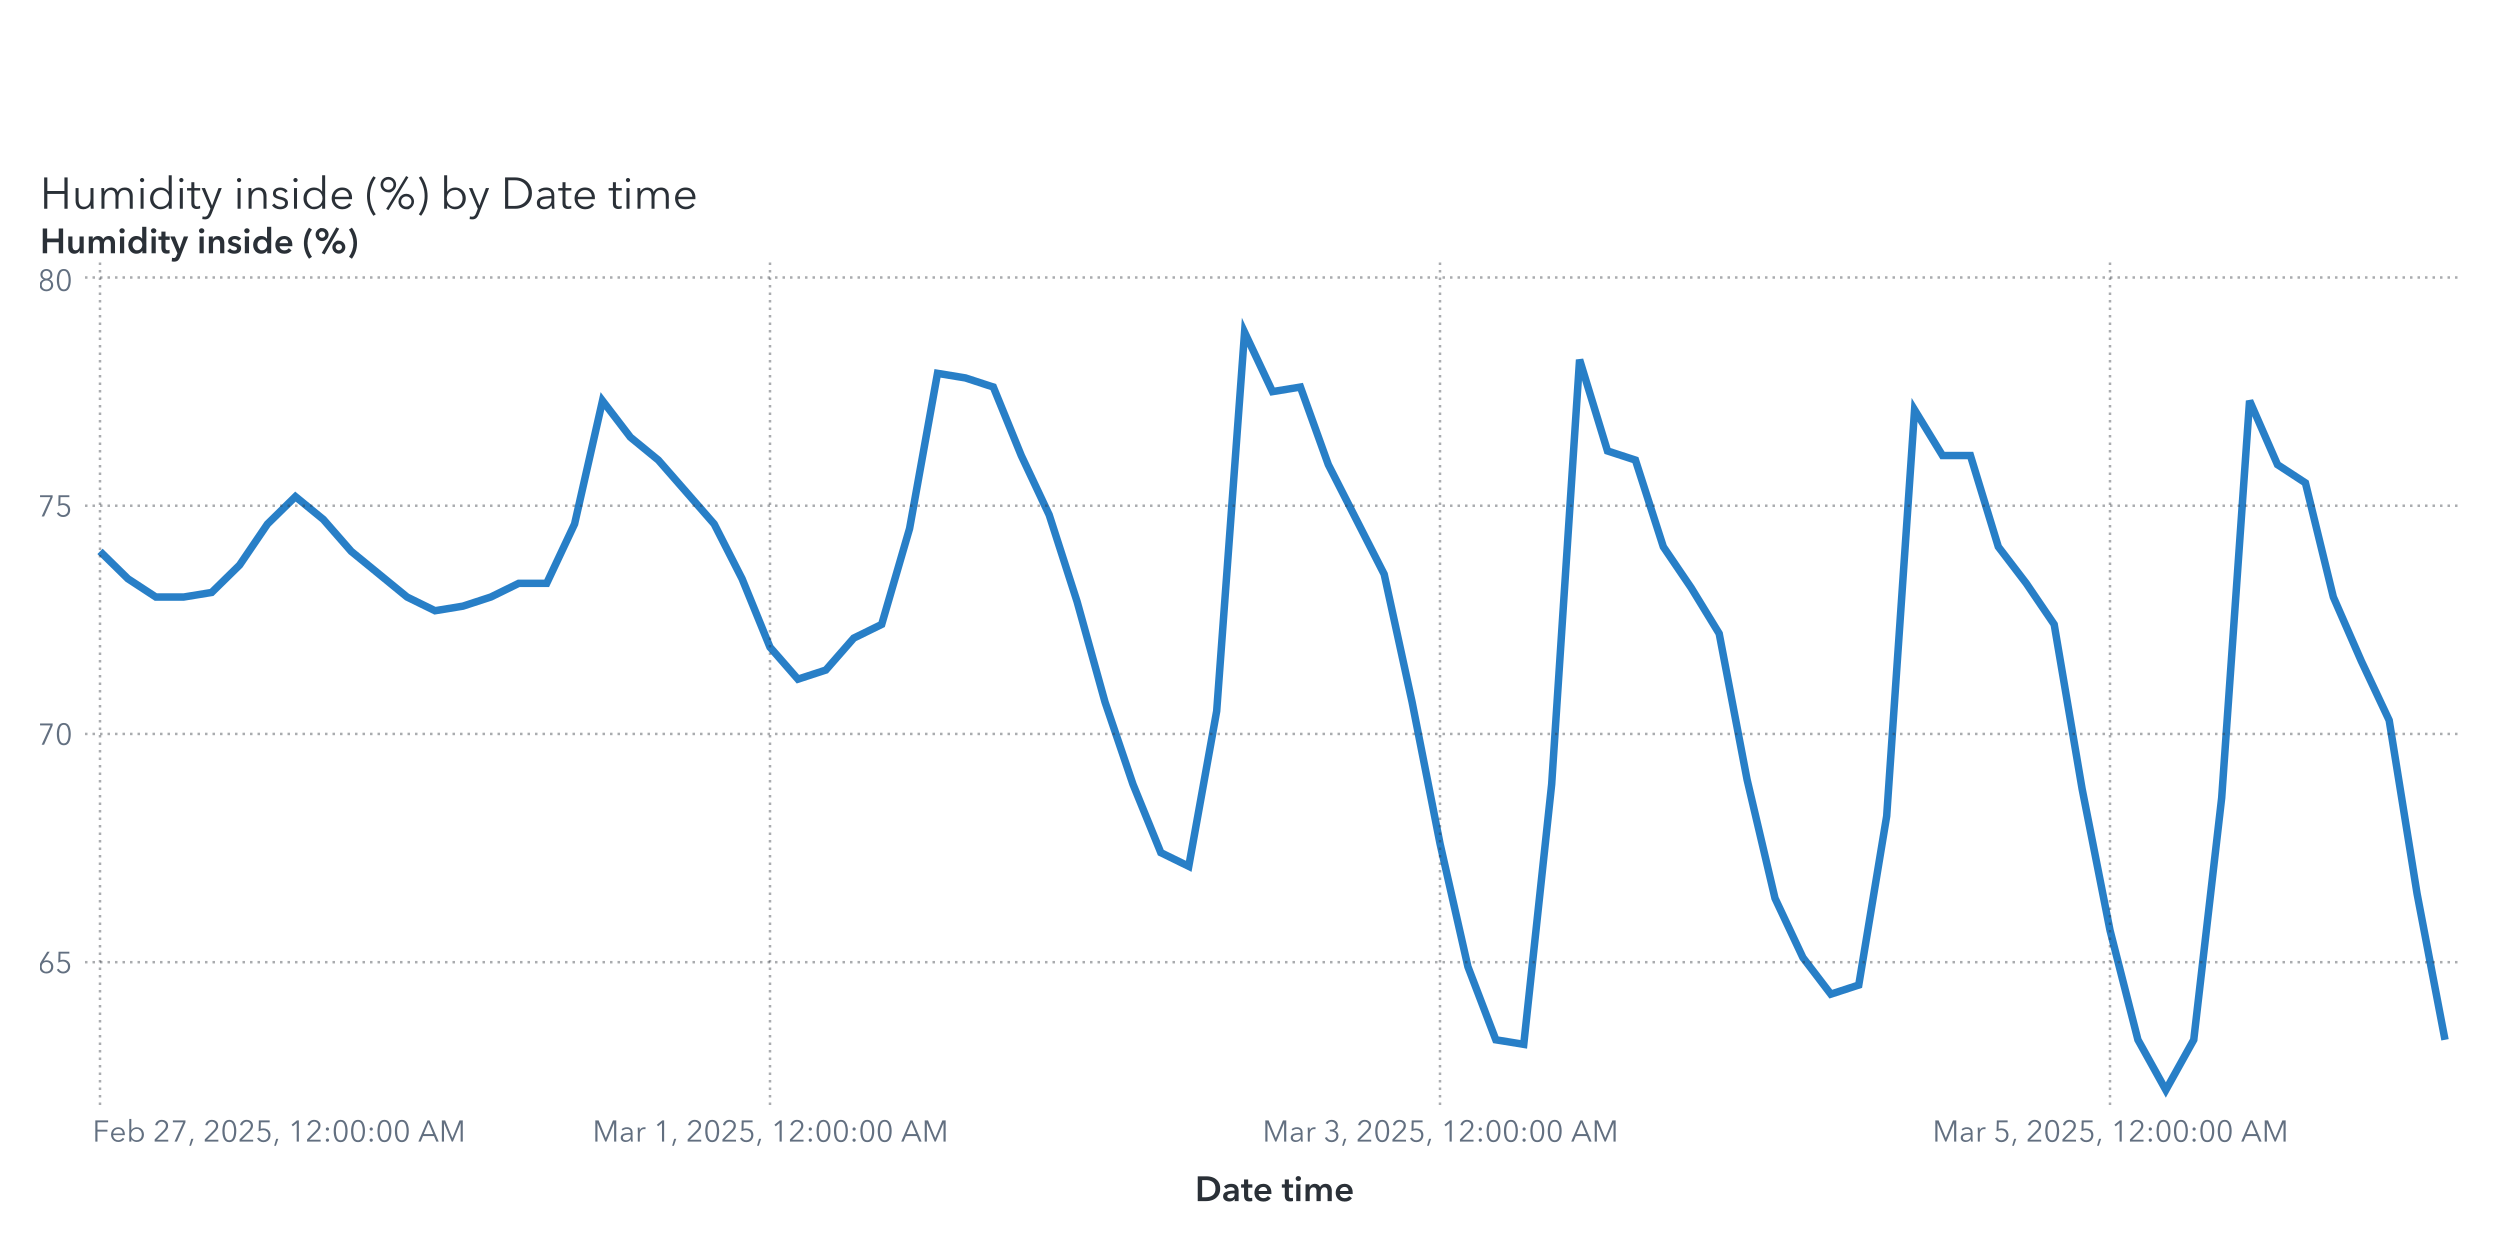
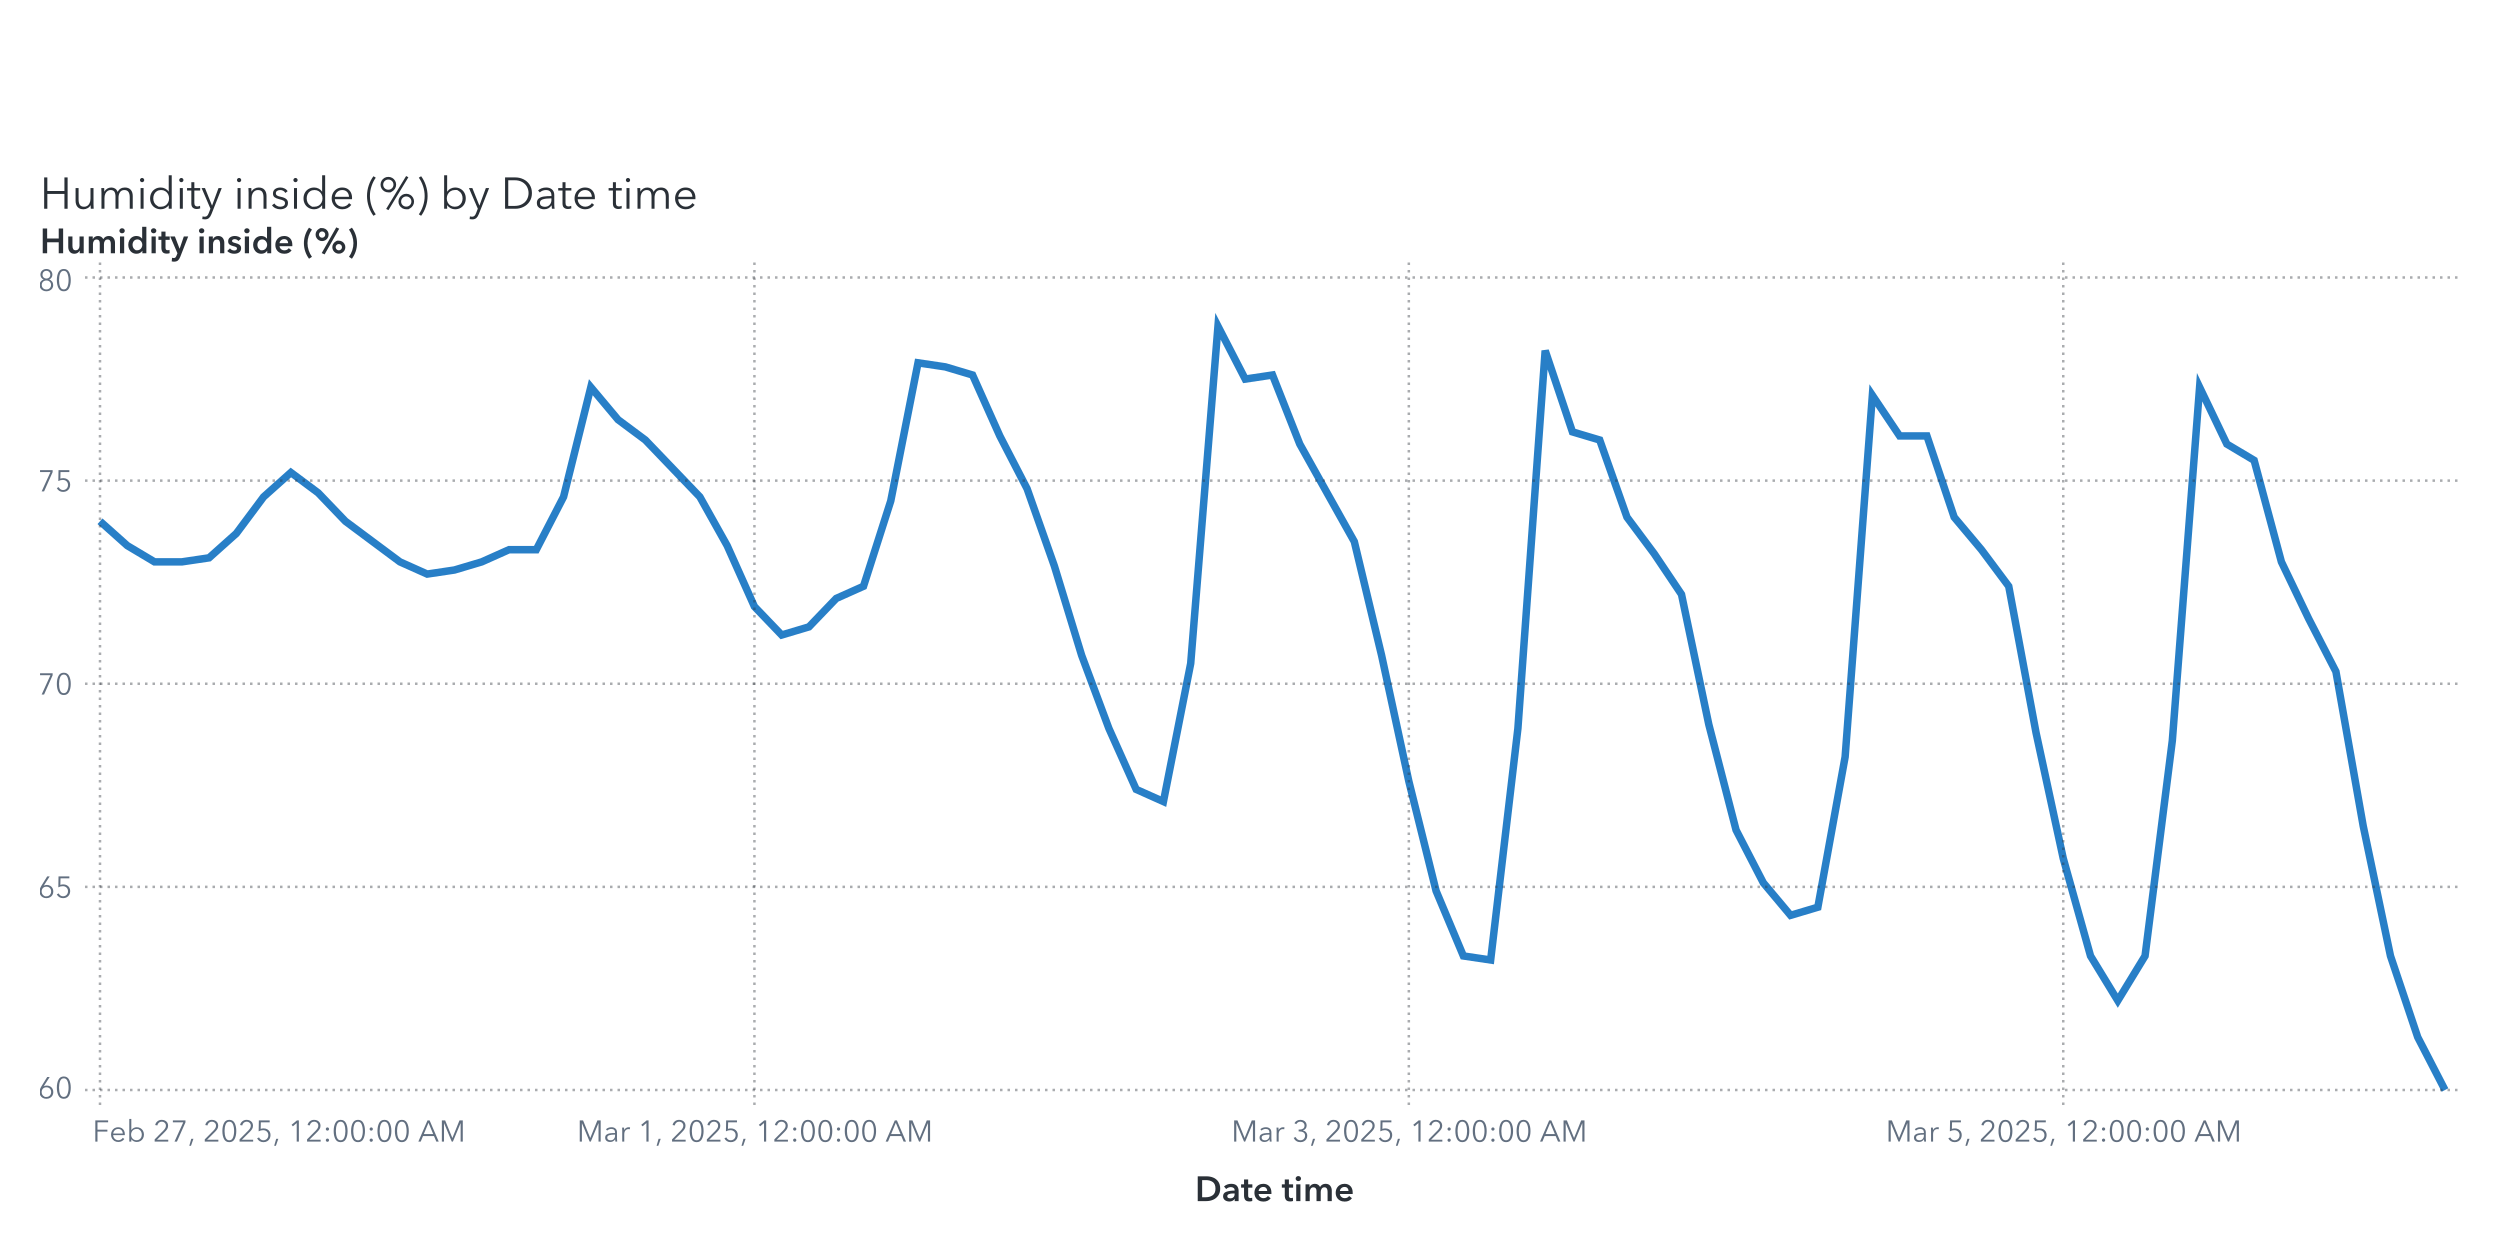
<svg xmlns="http://www.w3.org/2000/svg" xmlns:xlink="http://www.w3.org/1999/xlink" version="1.1" width="1000" height="500" viewBox="0 0 1000 500">
  <rect x="0" y="0" width="1000" height="500" fill="#ffffff">
</rect>
  <g>
    <rect x="0" y="0" rx="5" ry="5" width="1000.0" height="500.0" fill="#ffffff" opacity="0">
</rect>
    <rect x="0" y="0" rx="5" ry="5" width="1000.0" height="500.0" fill="#ffffff" opacity="0">
</rect>
    <rect x="0" y="0" rx="5" ry="5" width="1000.0" height="500.0" fill="#ffffff" opacity="0">
</rect>
    <rect x="0" y="50.0" rx="5" ry="5" width="1000.0" height="450.0" fill="#ffffff" opacity="0">
</rect>
    <g transform=" translate(16.0 -412.0)">
      <g transform="">
        <g fill="#2a3037" stroke="#2a3037" transform="translate(0 495.5) scale(0.0177 -0.0177)">
          <defs>
            <path id="g72/TT0" d="M94.0 708.0 L166.0 708.0 L166.0 401.0 L552.0 401.0 L552.0 708.0 L624.0 708.0 L624.0 0 L552.0 0 L552.0 335.0 L166.0 335.0 L166.0 0 L94.0 0 L94.0 708.0Z">
</path>
          </defs>
          <use x="0" y="0" xlink:href="#g72/TT0" />
          <defs>
            <path id="g117/TT0" d="M426.0 80.0 L424.0 80.0Q 405.0,40.0  359.5,14.0 T 264.0,-12.0 Q 177.0,-12.0  131.5,40.0 T 86.0,181.0  L86.0 468.0 L154.0 468.0 L154.0 209.0Q 154.0,130.0  182.5,87.5 T 281.0,45.0 Q 319.0,45.0  351.0,65.5 T 403.0,127.0 T 423.0,228.0  L423.0 468.0 L491.0 468.0 L491.0 103.0Q 491.0,43.0  495.0,0  L430.0 0Q 426.0,50.0  426.0,80.0 Z">
</path>
          </defs>
          <use x="718.0" y="0" xlink:href="#g117/TT0" />
          <defs>
            <path id="g109/TT0" d="M311.0 480.0Q 356.0,480.0  395.0,458.0 T 455.0,381.0 Q 479.0,429.0  521.0,454.5 T 619.0,480.0 Q 706.0,480.0  751.5,428.0 T 797.0,287.0  L797.0 0 L729.0 0 L729.0 259.0Q 729.0,423.0  608.0,423.0 Q 540.0,423.0  507.5,372.5 T 475.0,249.0  L475.0 0 L407.0 0 L407.0 273.0Q 407.0,347.0  382.5,385.0 T 294.0,423.0 Q 260.0,423.0  228.5,402.5 T 177.5,340.5 T 158.0,240.0  L158.0 0 L90.0 0 L90.0 365.0Q 90.0,425.0  86.0,468.0  L151.0 468.0Q 155.0,418.0  155.0,388.0  L157.0 388.0Q 178.0,429.0  219.5,454.5 T 311.0,480.0 Z">
</path>
          </defs>
          <use x="1299.0" y="0" xlink:href="#g109/TT0" />
          <defs>
            <path id="g105/TT0" d="M125.0 600.0Q 106.0,600.0  91.5,614.0 T 77.0,648.0 Q 77.0,668.0  91.5,682.0 T 125.0,696.0 Q 144.0,696.0  158.5,682.0 T 173.0,648.0 Q 173.0,628.0  158.5,614.0 T 125.0,600.0 Z M159.0 0 L91.0 0 L91.0 468.0 L159.0 468.0 L159.0 0Z">
</path>
          </defs>
          <use x="2182.0" y="0" xlink:href="#g105/TT0" />
          <defs>
            <path id="g100/TT0" d="M298.0 -12.0Q 227.0,-12.0  171.5,20.5 T 86.0,109.0 T 56.0,234.0 Q 56.0,303.0  86.0,359.0 T 171.5,447.5 T 298.0,480.0 Q 350.0,480.0  398.0,455.5 T 475.0,387.0  L477.0 387.0 L477.0 756.0 L545.0 756.0 L545.0 0 L477.0 0 L477.0 79.0 L475.0 79.0Q 446.0,36.0  398.0,12.0 T 298.0,-12.0 Z M305.0 46.0Q 357.0,46.0  398.0,70.5 T 462.0,138.0 T 485.0,234.0 Q 485.0,287.0  462.0,330.0 T 398.0,398.0 T 305.0,423.0 Q 250.0,423.0  210.0,398.0 T 149.0,330.0 T 128.0,234.0 Q 128.0,181.0  149.0,138.5 T 210.0,71.0 T 250.0,46.0 Z">
</path>
          </defs>
          <use x="2432.0" y="0" xlink:href="#g100/TT0" />
          <use x="3069.0" y="0" xlink:href="#g105/TT0" />
          <defs>
            <path id="g116/TT0" d="M169.0 411.0 L169.0 138.0Q 169.0,89.0  187.0,70.5 T 239.0,52.0 Q 268.0,52.0  298.0,67.0  L301.0 8.0Q 264.0,-6.0  221.0,-6.0 Q 173.0,-6.0  137.0,22.0 T 101.0,119.0  L101.0 411.0 L4.0 411.0 L4.0 468.0 L101.0 468.0 L101.0 600.0 L169.0 600.0 L169.0 468.0 L301.0 468.0 L301.0 411.0 L169.0 411.0Z">
</path>
          </defs>
          <use x="3319.0" y="0" xlink:href="#g116/TT0" />
          <defs>
            <path id="g121/TT0" d="M253.0 73.0 L398.0 468.0 L472.0 468.0 L239.0 -121.0Q 216.0,-180.0  182.5,-210.0 T 92.0,-240.0 Q 61.0,-240.0  31.0,-234.0  L38.0 -172.0Q 62.0,-180.0  88.0,-180.0 Q 121.0,-180.0  141.5,-159.5 T 178.0,-97.0  L216.0 1.0 L16.0 468.0 L92.0 468.0 L251.0 73.0 L253.0 73.0Z">
</path>
          </defs>
          <use x="3636.0" y="0" xlink:href="#g121/TT0" />
          <use x="4374.0" y="0" xlink:href="#g105/TT0" />
          <defs>
            <path id="g110/TT0" d="M155.0 388.0 L157.0 388.0Q 176.0,428.0  221.5,454.0 T 317.0,480.0 Q 404.0,480.0  449.5,428.0 T 495.0,287.0  L495.0 0 L427.0 0 L427.0 259.0Q 427.0,338.0  398.5,380.5 T 300.0,423.0 Q 262.0,423.0  230.0,402.5 T 178.0,341.0 T 158.0,240.0  L158.0 0 L90.0 0 L90.0 365.0Q 90.0,425.0  86.0,468.0  L151.0 468.0Q 155.0,418.0  155.0,388.0 Z">
</path>
          </defs>
          <use x="4624.0" y="0" xlink:href="#g110/TT0" />
          <defs>
            <path id="g115/TT0" d="M224.0 423.0Q 183.0,423.0  154.0,404.5 T 125.0,350.0 Q 125.0,318.0  151.0,300.0 T 237.0,270.0 Q 320.0,253.0  359.5,220.0 T 399.0,133.0 Q 399.0,59.0  347.5,23.5 T 223.0,-12.0 Q 167.0,-12.0  118.0,11.0 T 38.0,79.0  L92.0 119.0Q 111.0,87.0  146.5,66.5 T 222.0,46.0 Q 270.0,46.0  301.0,65.5 T 332.0,128.0 Q 332.0,163.0  299.5,182.0 T 194.0,218.0 Q 136.0,232.0  98.0,258.5 T 60.0,344.0 Q 60.0,411.0  108.5,445.5 T 227.0,480.0 Q 277.0,480.0  323.0,457.5 T 391.0,396.0  L339.0 357.0Q 324.0,387.0  293.0,405.0 T 224.0,423.0 Z">
</path>
          </defs>
          <use x="5205.0" y="0" xlink:href="#g115/TT0" />
          <use x="5649.0" y="0" xlink:href="#g105/TT0" />
          <use x="5899.0" y="0" xlink:href="#g100/TT0" />
          <defs>
            <path id="g101/TT0" d="M515.0 216.0 L127.0 216.0Q 128.0,169.0  150.5,130.5 T 212.0,69.0 T 298.0,46.0 Q 347.0,46.0  387.0,69.5 T 448.0,127.0  L499.0 87.0Q 421.0,-12.0  298.0,-12.0 Q 229.0,-12.0  174.0,20.0 T 87.5,108.0 T 56.0,234.0 Q 56.0,303.0  87.0,359.5 T 172.0,448.0 T 292.0,480.0 Q 363.0,480.0  413.5,449.5 T 490.0,366.0 T 516.0,248.0 Q 516.0,228.0  515.0,216.0 Z M292.0 423.0Q 248.0,423.0  211.5,402.0 T 153.0,345.5 T 128.0,270.0  L447.0 270.0Q 444.0,338.0  403.5,380.5 T 292.0,423.0 Z">
</path>
          </defs>
          <use x="6536.0" y="0" xlink:href="#g101/TT0" />
          <defs>
            <path id="g40/TT0" d="M230.0 -126.0 L178.0 -159.0Q 112.0,-72.0  72.0,46.0 T 32.0,288.0 Q 32.0,412.0  72.0,530.0 T 178.0,735.0  L230.0 702.0Q 170.0,618.0  134.0,509.0 T 98.0,288.0 Q 98.0,176.0  134.0,67.0 T 230.0,-126.0 Z">
</path>
          </defs>
          <use x="7358.0" y="0" xlink:href="#g40/TT0" />
          <defs>
            <path id="g37/TT0" d="M217.0 -31.0 L165.0 -4.0 L616.0 739.0 L667.0 712.0 L217.0 -31.0Z M214.0 370.0Q 165.0,370.0  125.0,393.5 T 61.5,457.0 T 38.0,545.0 Q 38.0,593.0  61.5,633.0 T 125.0,696.5 T 214.0,720.0 Q 263.0,720.0  303.0,696.5 T 366.5,633.0 T 390.0,545.0 Q 390.0,497.0  366.5,457.0 T 303.0,393.5 T 263.0,370.0 Z M214.0 660.0Q 166.0,660.0  132.0,627.0 T 98.0,545.0 Q 98.0,496.0  132.0,463.0 T 214.0,430.0 Q 262.0,430.0  296.0,463.0 T 330.0,545.0 Q 330.0,594.0  296.0,627.0 T 214.0,660.0 Z M619.0 -12.0Q 570.0,-12.0  530.0,11.5 T 466.5,75.0 T 443.0,163.0 Q 443.0,211.0  466.5,251.0 T 530.0,314.5 T 619.0,338.0 Q 668.0,338.0  708.0,314.5 T 771.5,251.0 T 795.0,163.0 Q 795.0,115.0  771.5,75.0 T 708.0,11.5 T 668.0,-12.0 Z M619.0 278.0Q 571.0,278.0  537.0,245.0 T 503.0,163.0 Q 503.0,114.0  537.0,81.0 T 619.0,48.0 Q 667.0,48.0  701.0,81.0 T 735.0,163.0 Q 735.0,212.0  701.0,245.0 T 619.0,278.0 Z">
</path>
          </defs>
          <use x="7658.0" y="0" xlink:href="#g37/TT0" />
          <defs>
            <path id="g41/TT0" d="M70.0 702.0 L122.0 735.0Q 188.0,648.0  228.0,530.0 T 268.0,288.0 Q 268.0,164.0  228.0,46.0 T 122.0,-159.0  L70.0 -126.0Q 130.0,-42.0  166.0,67.0 T 202.0,288.0 Q 202.0,400.0  166.0,509.0 T 70.0,702.0 Z">
</path>
          </defs>
          <use x="8491.0" y="0" xlink:href="#g41/TT0" />
          <defs>
            <path id="g98/TT0" d="M160.0 0 L92.0 0 L92.0 756.0 L160.0 756.0 L160.0 387.0 L162.0 387.0Q 191.0,431.0  239.0,455.5 T 339.0,480.0 Q 410.0,480.0  465.5,447.5 T 551.0,359.0 T 581.0,234.0 Q 581.0,165.0  551.0,109.0 T 465.5,20.5 T 339.0,-12.0 Q 287.0,-12.0  239.0,12.0 T 162.0,79.0  L160.0 79.0 L160.0 0Z M332.0 423.0Q 280.0,423.0  239.0,398.0 T 175.0,330.0 T 152.0,234.0 Q 152.0,181.0  175.0,138.0 T 239.0,70.5 T 332.0,46.0 Q 387.0,46.0  427.0,71.0 T 488.0,138.5 T 509.0,234.0 Q 509.0,287.0  488.0,330.0 T 427.0,398.0 T 387.0,423.0 Z">
</path>
          </defs>
          <use x="9041.0" y="0" xlink:href="#g98/TT0" />
          <use x="9678.0" y="0" xlink:href="#g121/TT0" />
          <defs>
            <path id="g68/TT0" d="M329.0 708.0Q 421.0,708.0  507.0,667.5 T 647.0,546.5 T 701.0,354.0 Q 701.0,242.0  647.0,161.5 T 507.0,40.5 T 329.0,0  L94.0 0 L94.0 708.0 L329.0 708.0Z M309.0 64.0Q 411.0,64.0  482.5,105.0 T 589.5,212.0 T 625.0,354.0 Q 625.0,430.0  589.5,496.0 T 482.5,603.0 T 309.0,644.0  L166.0 644.0 L166.0 64.0 L309.0 64.0Z">
</path>
          </defs>
          <use x="10416.0" y="0" xlink:href="#g68/TT0" />
          <defs>
            <path id="g97/TT0" d="M260.0 423.0Q 220.0,423.0  183.0,408.0 T 121.0,368.0  L83.0 413.0Q 113.0,443.0  161.0,461.5 T 267.0,480.0 Q 347.0,480.0  398.0,436.0 T 449.0,310.0  L449.0 105.0Q 449.0,42.0  457.0,0  L396.0 0Q 389.0,40.0  389.0,76.0  L387.0 76.0Q 355.0,30.0  314.5,9.0 T 217.0,-12.0 Q 178.0,-12.0  141.0,2.5 T 79.5,49.0 T 55.0,130.0 Q 55.0,198.0  99.0,232.0 T 212.5,276.5 T 385.0,287.0  L385.0 302.0Q 385.0,362.0  353.0,392.5 T 260.0,423.0 Z M125.0 133.0Q 125.0,87.0  157.0,65.5 T 235.0,44.0 Q 304.0,44.0  344.5,89.0 T 385.0,199.0  L385.0 234.0 L365.0 234.0Q 259.0,234.0  192.0,213.5 T 125.0,133.0 Z">
</path>
          </defs>
          <use x="11173.0" y="0" xlink:href="#g97/TT0" />
          <use x="11707.0" y="0" xlink:href="#g116/TT0" />
          <use x="12024.0" y="0" xlink:href="#g101/TT0" />
          <use x="12846.0" y="0" xlink:href="#g116/TT0" />
          <use x="13163.0" y="0" xlink:href="#g105/TT0" />
          <use x="13413.0" y="0" xlink:href="#g109/TT0" />
          <use x="14296.0" y="0" xlink:href="#g101/TT0" />
        </g>
        <text x="0" y="495.5" font-size="13.3pt" font-family="Avenir Next for SAS" fill="#2a3037" opacity="0">
Humidity inside (%) by Date time</text>
      </g>
    </g>
    <g transform=" translate(16.0 -16.0)">
      <defs>
        <clipPath id="ClipPath0">
          <rect x="18" y="118" width="953" height="340">
</rect>
        </clipPath>
      </defs>
      <g clip-path="url(#ClipPath0)">
        <defs>
          <clipPath id="ClipPath1">
            <rect x="18" y="120" width="951" height="338">
</rect>
          </clipPath>
        </defs>
        <g clip-path="url(#ClipPath1)">
-           <polyline id="Polyline_6" points="24.0,236.55  35.17,247.51  46.33,254.81  57.5,254.81  68.67,252.98  79.83,242.03  91.0,225.6  102.17,214.64  113.33,223.77  124.5,236.55  135.67,245.68  146.83,254.81  158.0,260.29  169.17,258.46  180.33,254.81  191.5,249.33  202.67,249.33  213.83,225.6  225.0,176.3  236.17,190.9  247.33,200.03  258.5,212.81  269.67,225.6  280.83,247.51  292.0,274.89  303.17,287.67  314.33,284.02  325.5,271.24  336.67,265.76  347.83,227.42  359.0,165.34  370.17,167.17  381.33,170.82  392.5,198.21  403.67,221.94  414.83,256.63  426.0,296.8  437.17,329.67  448.33,357.06  459.5,362.53  470.67,300.46  481.83,148.91  493.0,172.65  504.17,170.82  515.33,201.86  526.5,223.77  537.67,245.68  548.83,296.8  560.0,353.4  571.17,402.7  582.33,431.92  593.5,433.74  604.67,329.67  615.83,159.87  627.0,196.38  638.17,200.03  649.33,234.72  660.5,251.16  671.67,269.42  682.83,327.84  694.0,375.31  705.17,399.05  716.33,413.66  727.5,410.01  738.67,342.45  749.83,179.95  761.0,198.21  772.17,198.21  783.33,234.72  794.5,249.33  805.67,265.76  816.83,331.49  828.0,388.1  839.17,431.92  850.33,452.0  861.5,431.92  872.67,335.15  883.83,176.3  895.0,201.86  906.17,209.16  917.33,254.81  928.5,280.37  939.67,304.11  950.83,373.49  962.0,431.92 " fill="none" stroke="#287fc7" stroke-width="3.0">
+           <polyline id="Polyline_6" points="24.0,224.5  34.91,234.25  45.81,240.75  56.72,240.75  67.63,239.13  78.53,229.38  89.44,214.75  100.35,205.0  111.26,213.13  122.16,224.5  133.07,232.63  143.98,240.75  154.88,245.63  165.79,244.0  176.7,240.75  187.6,235.88  198.51,235.88  209.42,214.75  220.33,170.88  231.23,183.88  242.14,192.0  253.05,203.38  263.95,214.75  274.86,234.25  285.77,258.63  296.67,270.0  307.58,266.75  318.49,255.38  329.4,250.5  340.3,216.38  351.21,161.13  362.12,162.75  373.02,166.0  383.93,190.38  394.84,211.5  405.74,242.38  416.65,278.13  427.56,307.38  438.47,331.75  449.37,336.63  460.28,281.38  471.19,146.5  482.09,167.63  493.0,166.0  503.91,193.63  514.81,213.13  525.72,232.63  536.63,278.13  547.53,328.5  558.44,372.38  569.35,398.38  580.26,400.0  591.16,307.38  602.07,156.25  612.98,188.75  623.88,192.0  634.79,222.88  645.7,237.5  656.6,253.75  667.51,305.75  678.42,348.0  689.33,369.13  700.23,382.13  711.14,378.88  722.05,318.75  732.95,174.13  743.86,190.38  754.77,190.38  765.67,222.88  776.58,235.88  787.49,250.5  798.4,309.0  809.3,359.38  820.21,398.38  831.12,416.25  842.02,398.38  852.93,312.25  863.84,170.88  874.74,193.63  885.65,200.13  896.56,240.75  907.47,263.5  918.37,284.63  929.28,346.38  940.19,398.38  951.09,430.88  962.0,452.0 " fill="none" stroke="#287fc7" stroke-width="3.0">
</polyline>
        </g>
-         <path d="M18.0 400.88L969.0 400.88" stroke="#2a3037" stroke-dasharray="1,2" fill="none" opacity="0.4">
- </path>
-         <path d="M18.0 309.58L969.0 309.58" stroke="#2a3037" stroke-dasharray="1,2" fill="none" opacity="0.4">
- </path>
-         <path d="M18.0 218.29L969.0 218.29" stroke="#2a3037" stroke-dasharray="1,2" fill="none" opacity="0.4">
+         <path d="M18.0 452.0L969.0 452.0" stroke="#2a3037" stroke-dasharray="1,2" fill="none" opacity="0.4">
+ </path>
+         <path d="M18.0 370.75L969.0 370.75" stroke="#2a3037" stroke-dasharray="1,2" fill="none" opacity="0.4">
+ </path>
+         <path d="M18.0 289.5L969.0 289.5" stroke="#2a3037" stroke-dasharray="1,2" fill="none" opacity="0.4">
+ </path>
+         <path d="M18.0 208.25L969.0 208.25" stroke="#2a3037" stroke-dasharray="1,2" fill="none" opacity="0.4">
</path>
        <path d="M18.0 127.0L969.0 127.0" stroke="#2a3037" stroke-dasharray="1,2" fill="none" opacity="0.4">
</path>
        <path d="M24.0 458.0L24.0 120.0" stroke="#2a3037" stroke-dasharray="1,2" fill="none" opacity="0.4">
</path>
-         <path d="M292.0 458.0L292.0 120.0" stroke="#2a3037" stroke-dasharray="1,2" fill="none" opacity="0.4">
- </path>
-         <path d="M560.0 458.0L560.0 120.0" stroke="#2a3037" stroke-dasharray="1,2" fill="none" opacity="0.4">
- </path>
-         <path d="M828.0 458.0L828.0 120.0" stroke="#2a3037" stroke-dasharray="1,2" fill="none" opacity="0.4">
+         <path d="M285.77 458.0L285.77 120.0" stroke="#2a3037" stroke-dasharray="1,2" fill="none" opacity="0.4">
+ </path>
+         <path d="M547.53 458.0L547.53 120.0" stroke="#2a3037" stroke-dasharray="1,2" fill="none" opacity="0.4">
+ </path>
+         <path d="M809.3 458.0L809.3 120.0" stroke="#2a3037" stroke-dasharray="1,2" fill="none" opacity="0.4">
</path>
      </g>
      <defs>
        <clipPath id="ClipPath2">
          <rect x="0" y="121" width="18" height="337">
</rect>
        </clipPath>
      </defs>
      <g clip-path="url(#ClipPath2)">
-         <g fill="#626f80" stroke="#626f80" transform="translate(-0.92 405.18) scale(0.012 -0.012)">
+         <g fill="#626f80" stroke="#626f80" transform="translate(-0.92 455.3) scale(0.012 -0.012)">
          <defs>
            <path id="g54/TT0" d="M203.0 397.0Q 218.0,409.0  247.0,416.0 T 304.0,423.0 Q 365.0,423.0  414.5,395.5 T 492.0,318.0 T 520.0,205.0 Q 520.0,140.0  490.5,89.5 T 408.5,10.5 T 290.0,-18.0 Q 224.0,-18.0  171.5,10.5 T 89.5,89.5 T 60.0,205.0 Q 60.0,255.0  77.0,301.5 T 124.0,397.0  L317.0 708.0 L400.0 708.0 L201.0 399.0 L203.0 397.0Z M290.0 43.0Q 336.0,43.0  372.0,64.0 T 428.0,122.0 T 448.0,205.0 Q 448.0,275.0  405.0,320.0 T 290.0,365.0 Q 218.0,365.0  175.0,320.0 T 132.0,205.0 Q 132.0,159.0  152.0,122.0 T 208.0,64.0 T 244.0,43.0 Z">
</path>
          </defs>
          <use x="0" y="0" xlink:href="#g54/TT0" />
          <defs>
+             <path id="g48/TT0" d="M522.0 353.0Q 522.0,195.0  467.0,88.5 T 290.0,-18.0 Q 167.0,-18.0  112.5,88.5 T 58.0,353.0 Q 58.0,512.0  112.5,619.0 T 290.0,726.0 Q 412.0,726.0  467.0,618.5 T 522.0,353.0 Z M131.0 353.0Q 131.0,226.0  167.5,135.0 T 290.0,44.0 Q 375.0,44.0  412.0,135.5 T 449.0,353.0 Q 449.0,480.0  412.0,572.5 T 290.0,665.0 Q 204.0,665.0  167.5,573.0 T 131.0,353.0 Z">
+ </path>
+           </defs>
+           <use x="580.0" y="0" xlink:href="#g48/TT0" />
+         </g>
+         <text id="Text_95" x="13.0" y="455.3" font-size="9.0pt" font-family="Avenir Next for SAS" fill="#626f80" text-anchor="end" opacity="0">
+ 60</text>
+         <g fill="#626f80" stroke="#626f80" transform="translate(-0.92 375.05) scale(0.012 -0.012)">
+           <use x="0" y="0" xlink:href="#g54/TT0" />
+           <defs>
            <path id="g53/TT0" d="M180.0 644.0 L175.0 425.0Q 219.0,441.0  273.0,441.0 Q 339.0,441.0  391.5,413.0 T 473.5,334.5 T 503.0,219.0 Q 503.0,151.0  473.5,97.0 T 390.5,12.5 T 268.0,-18.0 Q 194.0,-18.0  140.0,16.0 T 56.0,111.0  L121.0 140.0Q 140.0,96.0  179.0,70.0 T 264.0,44.0 Q 311.0,44.0  349.0,66.0 T 408.5,126.5 T 430.0,212.0 Q 430.0,289.0  380.5,335.5 T 254.0,382.0 Q 180.0,382.0  107.0,343.0  L114.0 708.0 L475.0 708.0 L475.0 644.0 L180.0 644.0Z">
</path>
          </defs>
          <use x="580.0" y="0" xlink:href="#g53/TT0" />
        </g>
-         <text id="Text_93" x="13.0" y="405.18" font-size="9.0pt" font-family="Avenir Next for SAS" fill="#626f80" text-anchor="end" opacity="0">
+         <text id="Text_96" x="13.0" y="375.05" font-size="9.0pt" font-family="Avenir Next for SAS" fill="#626f80" text-anchor="end" opacity="0">
65</text>
-         <g fill="#626f80" stroke="#626f80" transform="translate(-0.92 313.89) scale(0.012 -0.012)">
+         <g fill="#626f80" stroke="#626f80" transform="translate(-0.92 293.8) scale(0.012 -0.012)">
          <defs>
            <path id="g55/TT0" d="M498.0 642.0 L213.0 0 L132.0 0 L425.0 644.0 L78.0 644.0 L78.0 708.0 L498.0 708.0 L498.0 642.0Z">
</path>
          </defs>
          <use x="0" y="0" xlink:href="#g55/TT0" />
-           <defs>
-             <path id="g48/TT0" d="M522.0 353.0Q 522.0,195.0  467.0,88.5 T 290.0,-18.0 Q 167.0,-18.0  112.5,88.5 T 58.0,353.0 Q 58.0,512.0  112.5,619.0 T 290.0,726.0 Q 412.0,726.0  467.0,618.5 T 522.0,353.0 Z M131.0 353.0Q 131.0,226.0  167.5,135.0 T 290.0,44.0 Q 375.0,44.0  412.0,135.5 T 449.0,353.0 Q 449.0,480.0  412.0,572.5 T 290.0,665.0 Q 204.0,665.0  167.5,573.0 T 131.0,353.0 Z">
- </path>
-           </defs>
          <use x="580.0" y="0" xlink:href="#g48/TT0" />
        </g>
-         <text id="Text_94" x="13.0" y="313.89" font-size="9.0pt" font-family="Avenir Next for SAS" fill="#626f80" text-anchor="end" opacity="0">
+         <text id="Text_97" x="13.0" y="293.8" font-size="9.0pt" font-family="Avenir Next for SAS" fill="#626f80" text-anchor="end" opacity="0">
70</text>
-         <g fill="#626f80" stroke="#626f80" transform="translate(-0.92 222.59) scale(0.012 -0.012)">
+         <g fill="#626f80" stroke="#626f80" transform="translate(-0.92 212.55) scale(0.012 -0.012)">
          <use x="0" y="0" xlink:href="#g55/TT0" />
          <use x="580.0" y="0" xlink:href="#g53/TT0" />
        </g>
-         <text id="Text_95" x="13.0" y="222.59" font-size="9.0pt" font-family="Avenir Next for SAS" fill="#626f80" text-anchor="end" opacity="0">
+         <text id="Text_98" x="13.0" y="212.55" font-size="9.0pt" font-family="Avenir Next for SAS" fill="#626f80" text-anchor="end" opacity="0">
75</text>
        <g fill="#626f80" stroke="#626f80" transform="translate(-0.92 132.3) scale(0.012 -0.012)">
          <defs>
            <path id="g56/TT0" d="M517.0 186.0Q 517.0,126.0  486.0,79.5 T 403.0,7.5 T 290.0,-18.0 Q 229.0,-18.0  177.0,7.5 T 94.0,79.5 T 63.0,186.0 Q 63.0,256.0  100.5,306.5 T 197.0,375.0  L197.0 377.0Q 150.0,393.0  120.0,437.5 T 90.0,537.0 Q 90.0,593.0  117.0,636.0 T 190.0,702.5 T 290.0,726.0 Q 344.0,726.0  390.0,702.5 T 463.0,636.0 T 490.0,537.0 Q 490.0,482.0  460.0,437.5 T 383.0,377.0  L383.0 375.0Q 442.0,358.0  479.5,307.0 T 517.0,186.0 Z M290.0 406.0Q 345.0,406.0  382.5,442.0 T 420.0,533.0 Q 420.0,590.0  383.0,627.5 T 290.0,665.0 Q 234.0,665.0  197.0,627.5 T 160.0,533.0 Q 160.0,478.0  197.5,442.0 T 290.0,406.0 Z M290.0 43.0Q 359.0,43.0  402.0,86.0 T 445.0,194.0 Q 445.0,258.0  402.0,300.0 T 290.0,342.0 Q 221.0,342.0  178.0,300.0 T 135.0,194.0 Q 135.0,129.0  178.0,86.0 T 290.0,43.0 Z">
</path>
          </defs>
          <use x="0" y="0" xlink:href="#g56/TT0" />
          <use x="580.0" y="0" xlink:href="#g48/TT0" />
        </g>
-         <text id="Text_96" x="13.0" y="132.3" font-size="9.0pt" font-family="Avenir Next for SAS" fill="#626f80" text-anchor="end" opacity="0">
+         <text id="Text_99" x="13.0" y="132.3" font-size="9.0pt" font-family="Avenir Next for SAS" fill="#626f80" text-anchor="end" opacity="0">
80</text>
      </g>
      <g fill="#2a3037" stroke="#2a3037" transform="translate(0 117.31) scale(0.014 -0.014)">
        <defs>
          <path id="g72/TT1" d="M78.0 708.0 L204.0 708.0 L204.0 422.0 L535.0 422.0 L535.0 708.0 L661.0 708.0 L661.0 0 L535.0 0 L535.0 314.0 L204.0 314.0 L204.0 0 L78.0 0 L78.0 708.0Z">
</path>
        </defs>
        <use x="0" y="0" xlink:href="#g72/TT1" />
        <defs>
          <path id="g117/TT1" d="M396.0 0 L396.0 77.0 L394.0 77.0Q 377.0,39.0  336.5,12.5 T 245.0,-14.0 Q 157.0,-14.0  112.5,42.5 T 68.0,180.0  L68.0 480.0 L188.0 480.0 L188.0 214.0Q 188.0,86.0  278.0,86.0 Q 332.0,86.0  361.0,124.5 T 390.0,216.0  L390.0 480.0 L510.0 480.0 L510.0 0 L396.0 0Z">
</path>
        </defs>
        <use x="739.0" y="0" xlink:href="#g117/TT1" />
        <defs>
          <path id="g109/TT1" d="M822.0 300.0 L822.0 0 L702.0 0 L702.0 266.0Q 702.0,394.0  612.0,394.0 Q 560.0,394.0  533.0,354.5 T 506.0,262.0  L506.0 0 L386.0 0 L386.0 290.0Q 386.0,337.0  363.5,365.5 T 297.0,394.0 Q 246.0,394.0  219.0,355.5 T 192.0,264.0  L192.0 0 L72.0 0 L72.0 480.0 L186.0 480.0 L186.0 403.0 L188.0 403.0Q 205.0,442.0  244.0,468.0 T 337.0,494.0 Q 390.0,494.0  428.0,470.0 T 487.0,403.0 Q 511.0,447.0  551.5,470.5 T 645.0,494.0 Q 733.0,494.0  777.5,437.5 T 822.0,300.0 Z">
</path>
        </defs>
        <use x="1321.0" y="0" xlink:href="#g109/TT1" />
        <defs>
          <path id="g105/TT1" d="M133.0 715.0Q 166.0,715.0  188.5,694.5 T 211.0,643.0 Q 211.0,612.0  188.5,591.5 T 133.0,571.0 Q 101.0,571.0  79.0,592.5 T 57.0,643.0 Q 57.0,672.0  79.0,693.5 T 133.0,715.0 Z M74.0 480.0 L194.0 480.0 L194.0 0 L74.0 0 L74.0 480.0Z">
</path>
        </defs>
        <use x="2211.0" y="0" xlink:href="#g105/TT1" />
        <defs>
          <path id="g100/TT1" d="M446.0 0 L446.0 72.0 L444.0 72.0Q 420.0,31.0  375.0,8.5 T 279.0,-14.0 Q 208.0,-14.0  154.5,20.5 T 72.0,113.5 T 43.0,242.0 Q 43.0,312.0  73.0,370.0 T 156.0,461.0 T 276.0,494.0 Q 377.0,494.0  437.0,419.0  L440.0 419.0 L440.0 756.0 L560.0 756.0 L560.0 0 L446.0 0Z M303.0 86.0Q 345.0,86.0  377.0,108.5 T 426.5,166.5 T 444.0,240.0 Q 444.0,278.0  426.5,314.5 T 377.0,373.5 T 303.0,396.0 Q 259.0,396.0  227.5,374.0 T 180.5,316.5 T 165.0,242.0 Q 165.0,203.0  180.5,167.0 T 227.5,108.5 T 259.0,86.0 Z">
</path>
        </defs>
        <use x="2479.0" y="0" xlink:href="#g100/TT1" />
        <use x="3113.0" y="0" xlink:href="#g105/TT1" />
        <defs>
          <path id="g116/TT1" d="M3.0 480.0 L87.0 480.0 L87.0 619.0 L205.0 619.0 L205.0 480.0 L325.0 480.0 L325.0 384.0 L205.0 384.0 L205.0 161.0Q 205.0,125.0  218.0,106.0 T 268.0,87.0 Q 299.0,87.0  319.0,97.0  L323.0 3.0Q 289.0,-10.0  243.0,-10.0 Q 155.0,-10.0  121.0,35.5 T 87.0,160.0  L87.0 384.0 L3.0 384.0 L3.0 480.0Z">
</path>
        </defs>
        <use x="3381.0" y="0" xlink:href="#g116/TT1" />
        <defs>
          <path id="g121/TT1" d="M133.0 480.0 L267.0 131.0 L269.0 131.0 L388.0 480.0 L513.0 480.0 L286.0 -103.0Q 258.0,-174.0  218.5,-207.0 T 104.0,-240.0 Q 71.0,-240.0  42.0,-233.0  L52.0 -129.0Q 74.0,-136.0  97.0,-136.0 Q 133.0,-136.0  149.0,-119.5 T 182.0,-61.0  L206.0 0 L0 480.0 L133.0 480.0Z">
</path>
        </defs>
        <use x="3721.0" y="0" xlink:href="#g121/TT1" />
        <use x="4484.0" y="0" xlink:href="#g105/TT1" />
        <defs>
          <path id="g110/TT1" d="M186.0 480.0 L186.0 403.0 L188.0 403.0Q 205.0,441.0  245.5,467.5 T 337.0,494.0 Q 425.0,494.0  469.5,437.5 T 514.0,300.0  L514.0 0 L394.0 0 L394.0 266.0Q 394.0,394.0  304.0,394.0 Q 250.0,394.0  221.0,355.5 T 192.0,264.0  L192.0 0 L72.0 0 L72.0 480.0 L186.0 480.0Z">
</path>
        </defs>
        <use x="4752.0" y="0" xlink:href="#g110/TT1" />
        <defs>
          <path id="g115/TT1" d="M230.0 404.0Q 198.0,404.0  175.5,391.0 T 153.0,352.0 Q 153.0,327.0  176.0,315.0 T 257.0,289.0 Q 325.0,273.0  368.5,241.0 T 412.0,146.0 Q 412.0,64.0  355.5,25.0 T 212.0,-14.0 Q 155.0,-14.0  102.0,7.0 T 15.0,65.0  L94.0 139.0Q 114.0,112.0  146.5,95.5 T 217.0,79.0 Q 248.0,79.0  271.0,93.0 T 294.0,136.0 Q 294.0,164.0  269.5,177.5 T 184.0,205.0 Q 119.0,221.0  80.5,250.5 T 42.0,341.0 Q 42.0,416.0  98.0,455.0 T 233.0,494.0 Q 287.0,494.0  336.0,475.0 T 413.0,421.0  L335.0 352.0Q 318.0,374.0  290.0,389.0 T 230.0,404.0 Z">
</path>
        </defs>
        <use x="5334.0" y="0" xlink:href="#g115/TT1" />
        <use x="5778.0" y="0" xlink:href="#g105/TT1" />
        <use x="6046.0" y="0" xlink:href="#g100/TT1" />
        <defs>
          <path id="g101/TT1" d="M529.0 202.0 L164.0 202.0Q 168.0,152.0  208.0,118.0 T 301.0,84.0 Q 384.0,84.0  428.0,146.0  L508.0 82.0Q 437.0,-14.0  302.0,-14.0 Q 228.0,-14.0  169.5,16.5 T 77.5,104.0 T 44.0,237.0 Q 44.0,313.0  77.0,371.5 T 168.0,462.0 T 298.0,494.0 Q 402.0,494.0  466.0,427.0 T 530.0,234.0 Q 530.0,213.0  529.0,202.0 Z M297.0 404.0Q 244.0,404.0  206.0,371.0 T 164.0,288.0  L410.0 288.0Q 410.0,338.0  381.0,371.0 T 297.0,404.0 Z">
</path>
        </defs>
        <use x="6680.0" y="0" xlink:href="#g101/TT1" />
        <defs>
          <path id="g40/TT1" d="M182.0 732.0 L266.0 677.0Q 206.0,593.0  172.5,492.0 T 139.0,288.0 Q 139.0,185.0  172.5,84.0 T 266.0,-101.0  L182.0 -156.0Q 112.0,-60.0  74.0,54.0 T 36.0,288.0 Q 36.0,408.0  74.0,522.0 T 182.0,732.0 Z">
</path>
        </defs>
        <use x="7504.0" y="0" xlink:href="#g40/TT1" />
        <defs>
          <path id="g37/TT1" d="M631.0 740.0 L714.0 702.0 L298.0 -32.0 L215.0 6.0 L631.0 740.0Z M226.0 720.0Q 277.0,720.0  319.5,695.0 T 387.0,627.5 T 412.0,534.0 Q 412.0,483.0  387.0,440.5 T 319.5,373.0 T 226.0,348.0 Q 175.0,348.0  132.5,373.0 T 65.0,440.5 T 40.0,534.0 Q 40.0,585.0  65.0,627.5 T 132.5,695.0 T 175.0,720.0 Z M226.0 624.0Q 189.0,624.0  162.5,598.0 T 136.0,534.0 Q 136.0,497.0  162.5,470.5 T 226.0,444.0 Q 264.0,444.0  290.0,470.5 T 316.0,534.0 Q 316.0,572.0  290.0,598.0 T 226.0,624.0 Z M704.0 360.0Q 755.0,360.0  797.5,335.0 T 865.0,267.5 T 890.0,174.0 Q 890.0,123.0  865.0,80.5 T 797.5,13.0 T 704.0,-12.0 Q 653.0,-12.0  610.5,13.0 T 543.0,80.5 T 518.0,174.0 Q 518.0,225.0  543.0,267.5 T 610.5,335.0 T 653.0,360.0 Z M704.0 264.0Q 667.0,264.0  640.5,238.0 T 614.0,174.0 Q 614.0,137.0  640.5,110.5 T 704.0,84.0 Q 742.0,84.0  768.0,110.5 T 794.0,174.0 Q 794.0,212.0  768.0,238.0 T 704.0,264.0 Z">
</path>
        </defs>
        <use x="7834.0" y="0" xlink:href="#g37/TT1" />
        <defs>
          <path id="g41/TT1" d="M148.0 -156.0 L64.0 -101.0Q 124.0,-17.0  157.5,84.0 T 191.0,288.0 Q 191.0,391.0  157.5,492.0 T 64.0,677.0  L148.0 732.0Q 218.0,636.0  256.0,522.0 T 294.0,288.0 Q 294.0,168.0  256.0,54.0 T 148.0,-156.0 Z">
</path>
        </defs>
        <use x="8764.0" y="0" xlink:href="#g41/TT1" />
      </g>
-       <text id="Text_97" x="0" y="117.31" font-size="10.5pt" font-family="Avenir Next for SAS" font-weight="bold" fill="#2a3037" text-anchor="start" opacity="0">
+       <text id="Text_100" x="0" y="117.31" font-size="10.5pt" font-family="Avenir Next for SAS" font-weight="bold" fill="#2a3037" text-anchor="start" opacity="0">
Humidity inside (%)</text>
      <defs>
        <clipPath id="ClipPath3">
          <rect x="18" y="458" width="950" height="42">
</rect>
        </clipPath>
      </defs>
      <g clip-path="url(#ClipPath3)">
        <g fill="#626f80" stroke="#626f80" transform="translate(21.0 472.65) scale(0.012 -0.012)">
          <defs>
            <path id="g70/TT0" d="M166.0 0 L94.0 0 L94.0 708.0 L521.0 708.0 L521.0 644.0 L166.0 644.0 L166.0 398.0 L496.0 398.0 L496.0 335.0 L166.0 335.0 L166.0 0Z">
</path>
          </defs>
          <use x="0" y="0" xlink:href="#g70/TT0" />
          <use x="562.0" y="0" xlink:href="#g101/TT0" />
          <use x="1134.0" y="0" xlink:href="#g98/TT0" />
          <defs>
            <path id="g50/TT0" d="M51.0 0 L51.0 75.0 L341.0 368.0Q 380.0,408.0  403.0,447.0 T 426.0,530.0 Q 426.0,590.0  385.5,627.5 T 286.0,665.0 Q 230.0,665.0  191.0,630.0 T 140.0,539.0  L69.0 553.0Q 84.0,629.0  144.0,677.5 T 286.0,726.0 Q 344.0,726.0  392.5,703.5 T 470.0,637.0 T 499.0,531.0 Q 499.0,469.0  470.0,421.5 T 384.0,317.0  L129.0 64.0 L504.0 64.0 L504.0 0 L51.0 0Z">
</path>
          </defs>
          <use x="2021.0" y="0" xlink:href="#g50/TT0" />
          <use x="2601.0" y="0" xlink:href="#g55/TT0" />
          <defs>
            <path id="g44/TT0" d="M102.0 -140.0 L45.0 -140.0 L112.0 95.0 L183.0 95.0 L102.0 -140.0Z">
</path>
          </defs>
          <use x="3181.0" y="0" xlink:href="#g44/TT0" />
          <use x="3691.0" y="0" xlink:href="#g50/TT0" />
          <use x="4271.0" y="0" xlink:href="#g48/TT0" />
          <use x="4851.0" y="0" xlink:href="#g50/TT0" />
          <use x="5431.0" y="0" xlink:href="#g53/TT0" />
          <use x="6011.0" y="0" xlink:href="#g44/TT0" />
          <defs>
            <path id="g49/TT0" d="M358.0 0 L286.0 0 L286.0 619.0 L158.0 510.0 L114.0 560.0 L294.0 708.0 L358.0 708.0 L358.0 0Z">
</path>
          </defs>
          <use x="6521.0" y="0" xlink:href="#g49/TT0" />
          <use x="7101.0" y="0" xlink:href="#g50/TT0" />
          <defs>
            <path id="g58/TT0" d="M150.0 366.0Q 127.0,366.0  111.5,382.0 T 96.0,420.0 Q 96.0,442.0  111.5,458.0 T 150.0,474.0 Q 173.0,474.0  188.5,458.0 T 204.0,420.0 Q 204.0,398.0  188.5,382.0 T 150.0,366.0 Z M150.0 -6.0Q 127.0,-6.0  111.5,10.0 T 96.0,48.0 Q 96.0,70.0  111.5,86.0 T 150.0,102.0 Q 173.0,102.0  188.5,86.0 T 204.0,48.0 Q 204.0,26.0  188.5,10.0 T 150.0,-6.0 Z">
</path>
          </defs>
          <use x="7681.0" y="0" xlink:href="#g58/TT0" />
          <use x="7981.0" y="0" xlink:href="#g48/TT0" />
          <use x="8561.0" y="0" xlink:href="#g48/TT0" />
          <use x="9141.0" y="0" xlink:href="#g58/TT0" />
          <use x="9441.0" y="0" xlink:href="#g48/TT0" />
          <use x="10021.0" y="0" xlink:href="#g48/TT0" />
          <defs>
            <path id="g65/TT0" d="M89.0 0 L10.0 0 L316.0 708.0 L386.0 708.0 L690.0 0 L610.0 0 L532.0 186.0 L166.0 186.0 L89.0 0Z M193.0 252.0 L505.0 252.0 L349.0 628.0 L193.0 252.0Z">
</path>
          </defs>
          <use x="10851.0" y="0" xlink:href="#g65/TT0" />
          <defs>
            <path id="g77/TT0" d="M444.0 122.0 L445.0 122.0 L682.0 708.0 L792.0 708.0 L792.0 0 L720.0 0 L720.0 615.0 L718.0 615.0 L462.0 0 L424.0 0 L168.0 615.0 L166.0 615.0 L166.0 0 L94.0 0 L94.0 708.0 L204.0 708.0 L444.0 122.0Z">
</path>
          </defs>
          <use x="11551.0" y="0" xlink:href="#g77/TT0" />
        </g>
-         <text id="Text_99" x="95.0" y="472.65" font-size="9.0pt" font-family="Avenir Next for SAS" fill="#626f80" text-anchor="middle" opacity="0">
+         <text id="Text_102" x="95.0" y="472.65" font-size="9.0pt" font-family="Avenir Next for SAS" fill="#626f80" text-anchor="middle" opacity="0">
Feb 27, 2025, 12:00:00 AM</text>
-         <g fill="#626f80" stroke="#626f80" transform="translate(221.0 472.65) scale(0.012 -0.012)">
+         <g fill="#626f80" stroke="#626f80" transform="translate(214.77 472.65) scale(0.012 -0.012)">
          <use x="0" y="0" xlink:href="#g77/TT0" />
          <use x="886.0" y="0" xlink:href="#g97/TT0" />
          <defs>
            <path id="g114/TT0" d="M86.0 468.0 L151.0 468.0Q 155.0,418.0  155.0,388.0  L157.0 388.0Q 177.0,429.0  217.5,454.5 T 307.0,480.0 Q 334.0,480.0  352.0,475.0  L343.0 411.0Q 337.0,413.0  322.5,415.0 T 295.0,417.0 Q 236.0,417.0  197.0,372.5 T 158.0,240.0  L158.0 0 L90.0 0 L90.0 365.0Q 90.0,425.0  86.0,468.0 Z">
</path>
          </defs>
          <use x="1420.0" y="0" xlink:href="#g114/TT0" />
          <use x="2030.0" y="0" xlink:href="#g49/TT0" />
          <use x="2610.0" y="0" xlink:href="#g44/TT0" />
          <use x="3120.0" y="0" xlink:href="#g50/TT0" />
          <use x="3700.0" y="0" xlink:href="#g48/TT0" />
          <use x="4280.0" y="0" xlink:href="#g50/TT0" />
          <use x="4860.0" y="0" xlink:href="#g53/TT0" />
          <use x="5440.0" y="0" xlink:href="#g44/TT0" />
          <use x="5950.0" y="0" xlink:href="#g49/TT0" />
          <use x="6530.0" y="0" xlink:href="#g50/TT0" />
          <use x="7110.0" y="0" xlink:href="#g58/TT0" />
          <use x="7410.0" y="0" xlink:href="#g48/TT0" />
          <use x="7990.0" y="0" xlink:href="#g48/TT0" />
          <use x="8570.0" y="0" xlink:href="#g58/TT0" />
          <use x="8870.0" y="0" xlink:href="#g48/TT0" />
          <use x="9450.0" y="0" xlink:href="#g48/TT0" />
          <use x="10280.0" y="0" xlink:href="#g65/TT0" />
          <use x="10980.0" y="0" xlink:href="#g77/TT0" />
        </g>
-         <text id="Text_100" x="292.0" y="472.65" font-size="9.0pt" font-family="Avenir Next for SAS" fill="#626f80" text-anchor="middle" opacity="0">
+         <text id="Text_103" x="285.77" y="472.65" font-size="9.0pt" font-family="Avenir Next for SAS" fill="#626f80" text-anchor="middle" opacity="0">
Mar 1, 2025, 12:00:00 AM</text>
-         <g fill="#626f80" stroke="#626f80" transform="translate(489.0 472.65) scale(0.012 -0.012)">
+         <g fill="#626f80" stroke="#626f80" transform="translate(476.53 472.65) scale(0.012 -0.012)">
          <use x="0" y="0" xlink:href="#g77/TT0" />
          <use x="886.0" y="0" xlink:href="#g97/TT0" />
          <use x="1420.0" y="0" xlink:href="#g114/TT0" />
          <defs>
            <path id="g51/TT0" d="M245.0 402.0Q 319.0,402.0  364.5,433.5 T 410.0,532.0 Q 410.0,590.0  369.0,627.5 T 270.0,665.0 Q 226.0,665.0  191.0,643.5 T 135.0,582.0  L74.0 614.0Q 106.0,670.0  157.0,698.0 T 274.0,726.0 Q 331.0,726.0  378.0,703.5 T 453.0,638.0 T 481.0,536.0 Q 481.0,475.0  446.5,432.0 T 358.0,374.0  L358.0 372.0Q 421.0,359.0  461.0,312.0 T 501.0,196.0 Q 501.0,131.0  470.0,82.5 T 387.0,8.0 T 273.0,-18.0 Q 196.0,-18.0  137.5,19.5 T 49.0,127.0  L117.0 152.0Q 135.0,102.0  177.0,73.0 T 273.0,44.0 Q 314.0,44.0  350.0,62.5 T 407.5,115.5 T 429.0,196.0 Q 429.0,271.0  376.0,305.5 T 245.0,340.0  L214.0 340.0 L214.0 402.0 L245.0 402.0Z">
</path>
          </defs>
          <use x="2030.0" y="0" xlink:href="#g51/TT0" />
          <use x="2610.0" y="0" xlink:href="#g44/TT0" />
          <use x="3120.0" y="0" xlink:href="#g50/TT0" />
          <use x="3700.0" y="0" xlink:href="#g48/TT0" />
          <use x="4280.0" y="0" xlink:href="#g50/TT0" />
          <use x="4860.0" y="0" xlink:href="#g53/TT0" />
          <use x="5440.0" y="0" xlink:href="#g44/TT0" />
          <use x="5950.0" y="0" xlink:href="#g49/TT0" />
          <use x="6530.0" y="0" xlink:href="#g50/TT0" />
          <use x="7110.0" y="0" xlink:href="#g58/TT0" />
          <use x="7410.0" y="0" xlink:href="#g48/TT0" />
          <use x="7990.0" y="0" xlink:href="#g48/TT0" />
          <use x="8570.0" y="0" xlink:href="#g58/TT0" />
          <use x="8870.0" y="0" xlink:href="#g48/TT0" />
          <use x="9450.0" y="0" xlink:href="#g48/TT0" />
          <use x="10280.0" y="0" xlink:href="#g65/TT0" />
          <use x="10980.0" y="0" xlink:href="#g77/TT0" />
        </g>
-         <text id="Text_101" x="560.0" y="472.65" font-size="9.0pt" font-family="Avenir Next for SAS" fill="#626f80" text-anchor="middle" opacity="0">
+         <text id="Text_104" x="547.53" y="472.65" font-size="9.0pt" font-family="Avenir Next for SAS" fill="#626f80" text-anchor="middle" opacity="0">
Mar 3, 2025, 12:00:00 AM</text>
-         <g fill="#626f80" stroke="#626f80" transform="translate(757.0 472.65) scale(0.012 -0.012)">
+         <g fill="#626f80" stroke="#626f80" transform="translate(738.3 472.65) scale(0.012 -0.012)">
          <use x="0" y="0" xlink:href="#g77/TT0" />
          <use x="886.0" y="0" xlink:href="#g97/TT0" />
          <use x="1420.0" y="0" xlink:href="#g114/TT0" />
          <use x="2030.0" y="0" xlink:href="#g53/TT0" />
          <use x="2610.0" y="0" xlink:href="#g44/TT0" />
          <use x="3120.0" y="0" xlink:href="#g50/TT0" />
          <use x="3700.0" y="0" xlink:href="#g48/TT0" />
          <use x="4280.0" y="0" xlink:href="#g50/TT0" />
          <use x="4860.0" y="0" xlink:href="#g53/TT0" />
          <use x="5440.0" y="0" xlink:href="#g44/TT0" />
          <use x="5950.0" y="0" xlink:href="#g49/TT0" />
          <use x="6530.0" y="0" xlink:href="#g50/TT0" />
          <use x="7110.0" y="0" xlink:href="#g58/TT0" />
          <use x="7410.0" y="0" xlink:href="#g48/TT0" />
          <use x="7990.0" y="0" xlink:href="#g48/TT0" />
          <use x="8570.0" y="0" xlink:href="#g58/TT0" />
          <use x="8870.0" y="0" xlink:href="#g48/TT0" />
          <use x="9450.0" y="0" xlink:href="#g48/TT0" />
          <use x="10280.0" y="0" xlink:href="#g65/TT0" />
          <use x="10980.0" y="0" xlink:href="#g77/TT0" />
        </g>
-         <text id="Text_102" x="828.0" y="472.65" font-size="9.0pt" font-family="Avenir Next for SAS" fill="#626f80" text-anchor="middle" opacity="0">
+         <text id="Text_105" x="809.3" y="472.65" font-size="9.0pt" font-family="Avenir Next for SAS" fill="#626f80" text-anchor="middle" opacity="0">
Mar 5, 2025, 12:00:00 AM</text>
      </g>
      <g fill="#2a3037" stroke="#2a3037" transform="translate(462.0 496.44) scale(0.014 -0.014)">
        <defs>
          <path id="g68/TT1" d="M329.0 708.0Q 430.0,708.0  518.5,673.0 T 663.5,558.5 T 720.0,354.0 Q 720.0,237.0  663.0,157.0 T 516.5,38.5 T 329.0,0  L78.0 0 L78.0 708.0 L329.0 708.0Z M585.0 354.0Q 585.0,492.0  506.0,546.0 T 309.0,600.0  L204.0 600.0 L204.0 110.0 L309.0 110.0Q 424.0,110.0  504.5,166.5 T 585.0,354.0 Z">
</path>
        </defs>
        <use x="0" y="0" xlink:href="#g68/TT1" />
        <defs>
          <path id="g97/TT1" d="M367.0 61.0Q 349.0,29.0  308.5,8.5 T 218.0,-12.0 Q 175.0,-12.0  134.0,3.0 T 65.5,51.5 T 38.0,137.0 Q 38.0,233.0  131.0,266.5 T 368.0,300.0  L368.0 312.0Q 368.0,354.0  337.0,377.0 T 258.0,400.0 Q 221.0,400.0  186.0,384.5 T 127.0,345.0  L65.0 418.0Q 105.0,455.0  158.5,474.5 T 268.0,494.0 Q 385.0,494.0  433.5,436.0 T 482.0,292.0  L482.0 0 L370.0 0 L370.0 61.0 L367.0 61.0Z M341.0 219.0Q 158.0,219.0  158.0,139.0 Q 158.0,107.0  182.5,93.0 T 242.0,79.0 Q 303.0,79.0  335.5,111.5 T 368.0,202.0  L368.0 219.0 L341.0 219.0Z">
</path>
        </defs>
        <use x="764.0" y="0" xlink:href="#g97/TT1" />
        <use x="1314.0" y="0" xlink:href="#g116/TT1" />
        <use x="1654.0" y="0" xlink:href="#g101/TT1" />
        <use x="2478.0" y="0" xlink:href="#g116/TT1" />
        <use x="2818.0" y="0" xlink:href="#g105/TT1" />
        <use x="3086.0" y="0" xlink:href="#g109/TT1" />
        <use x="3976.0" y="0" xlink:href="#g101/TT1" />
      </g>
-       <text id="Text_103" x="493.0" y="496.44" font-size="10.5pt" font-family="Avenir Next for SAS" font-weight="bold" fill="#2a3037" text-anchor="middle" opacity="0">
+       <text id="Text_106" x="493.0" y="496.44" font-size="10.5pt" font-family="Avenir Next for SAS" font-weight="bold" fill="#2a3037" text-anchor="middle" opacity="0">
Date time</text>
    </g>
    <g transform=" translate(16.0 -16.0)">
</g>
    <g transform=" translate(16.0 -16.0)">
</g>
    <g transform=" translate(16.0 -16.0)">
</g>
  </g>
</svg>
